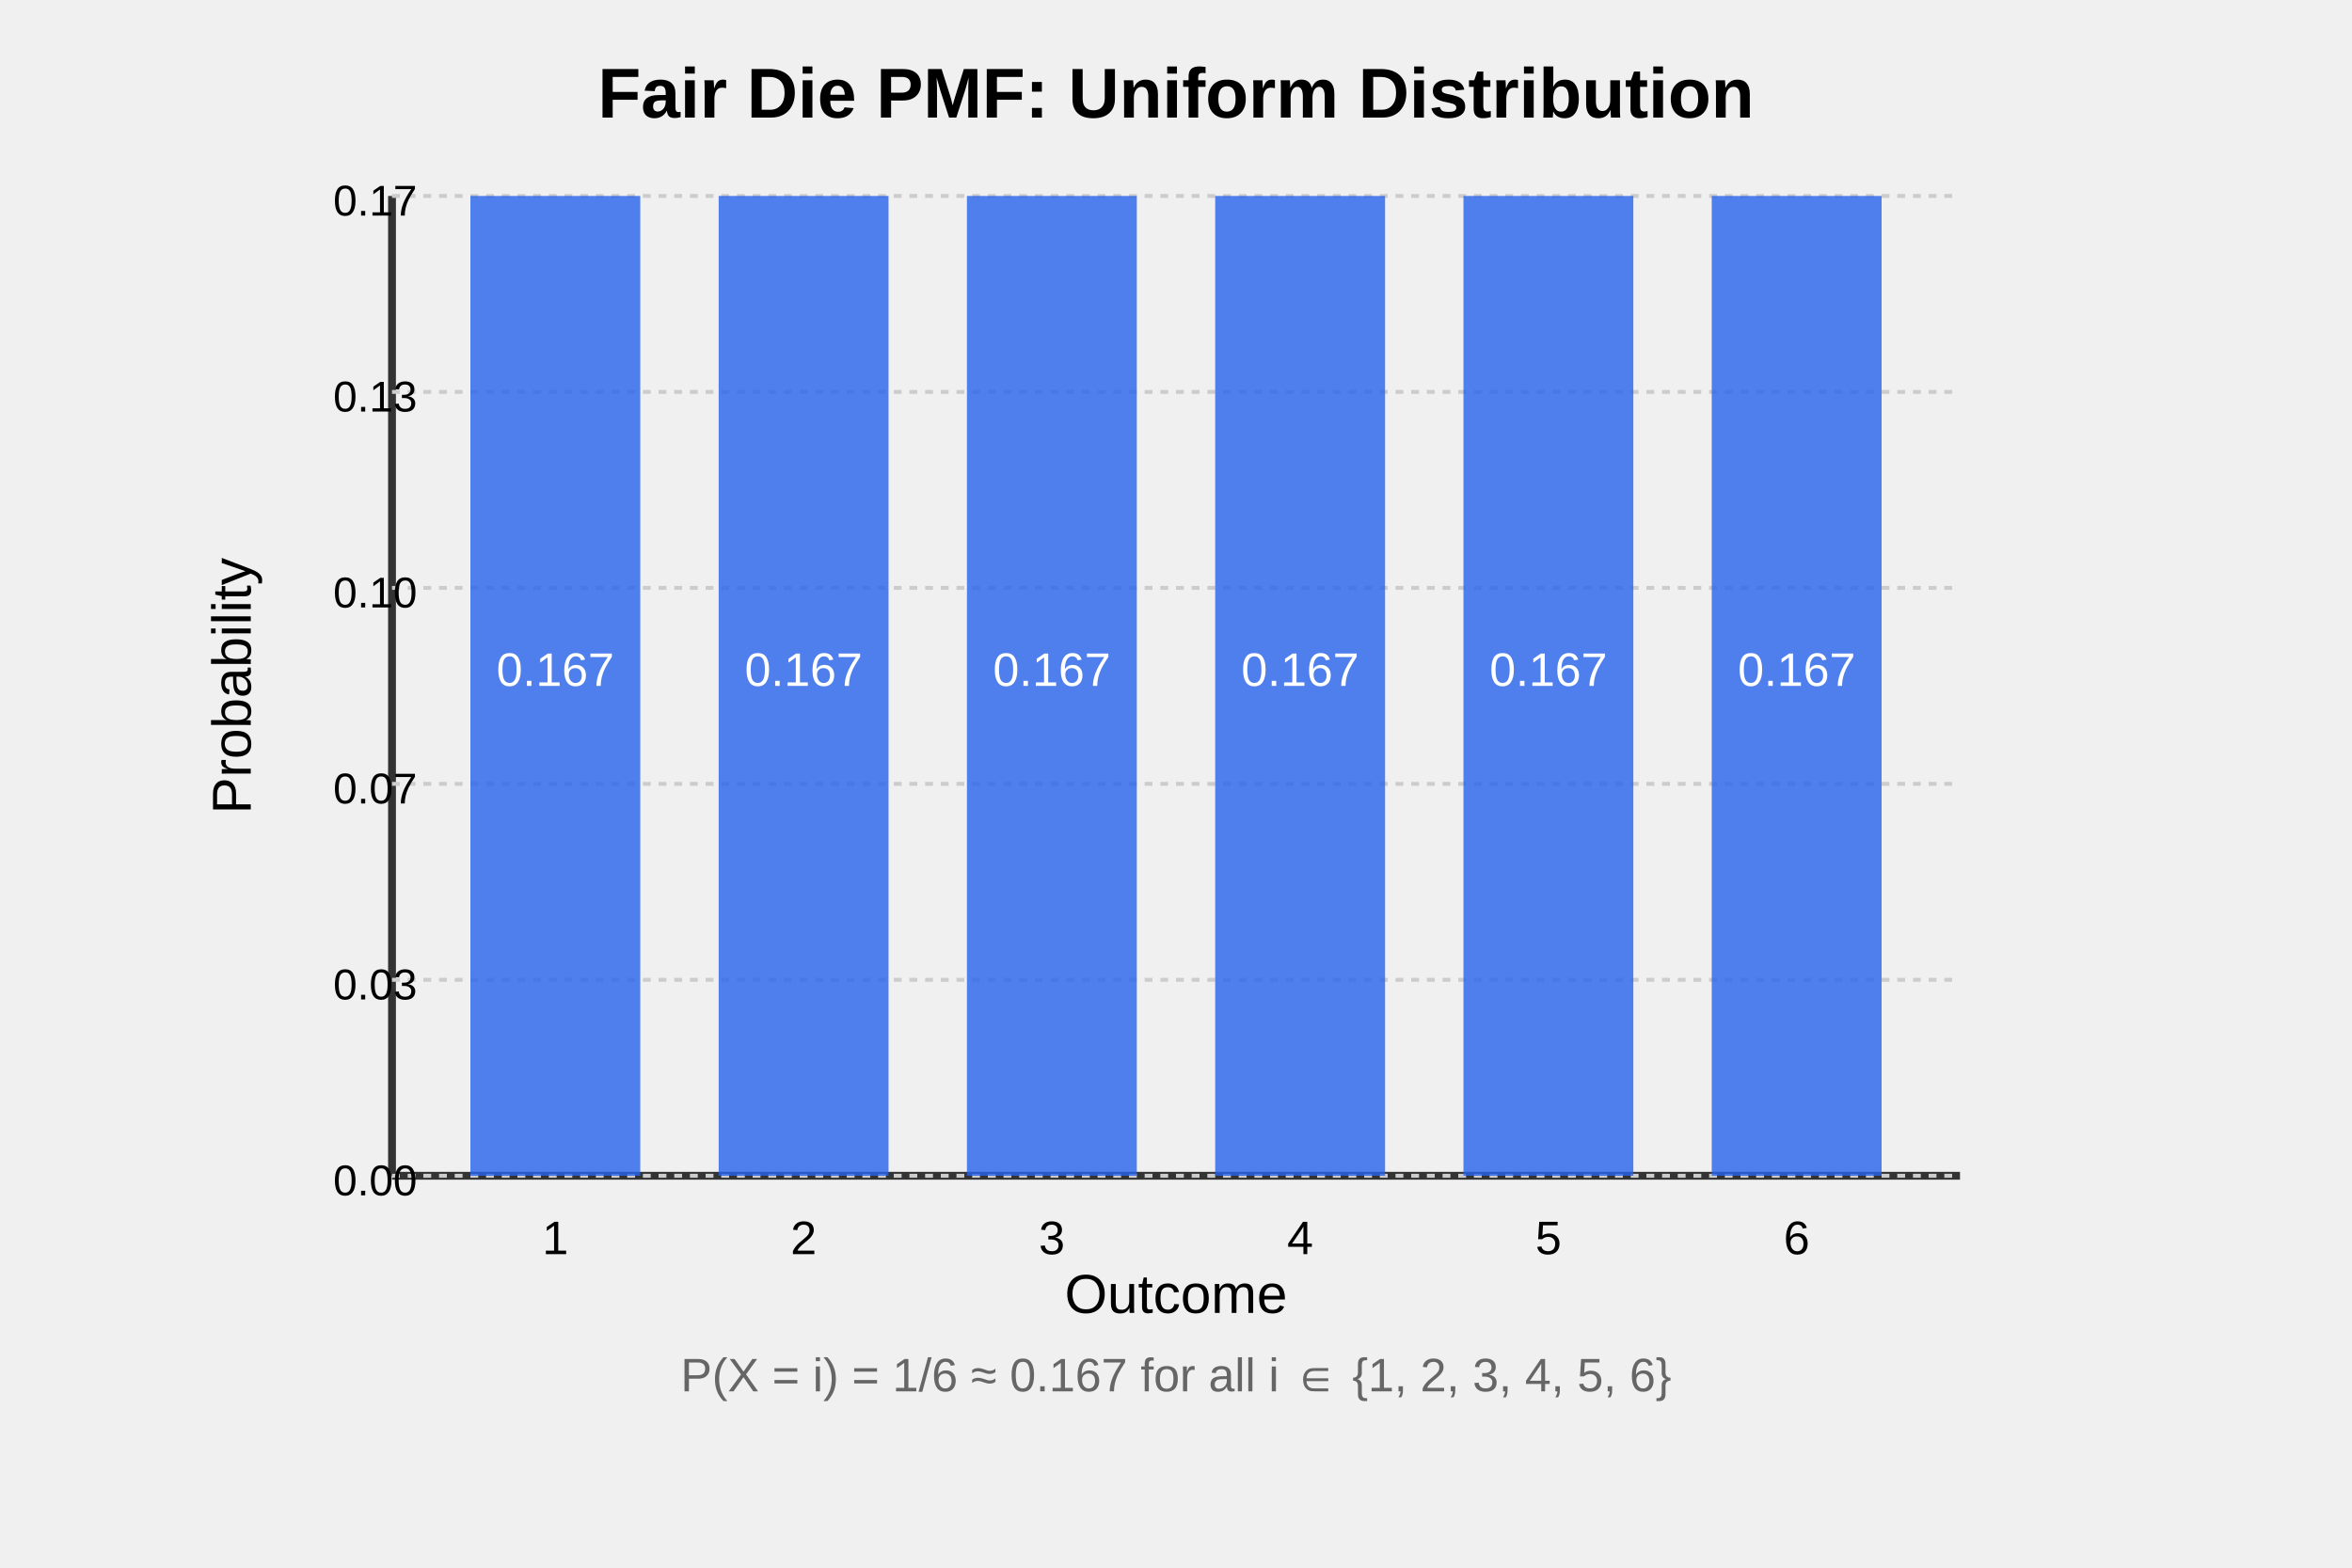
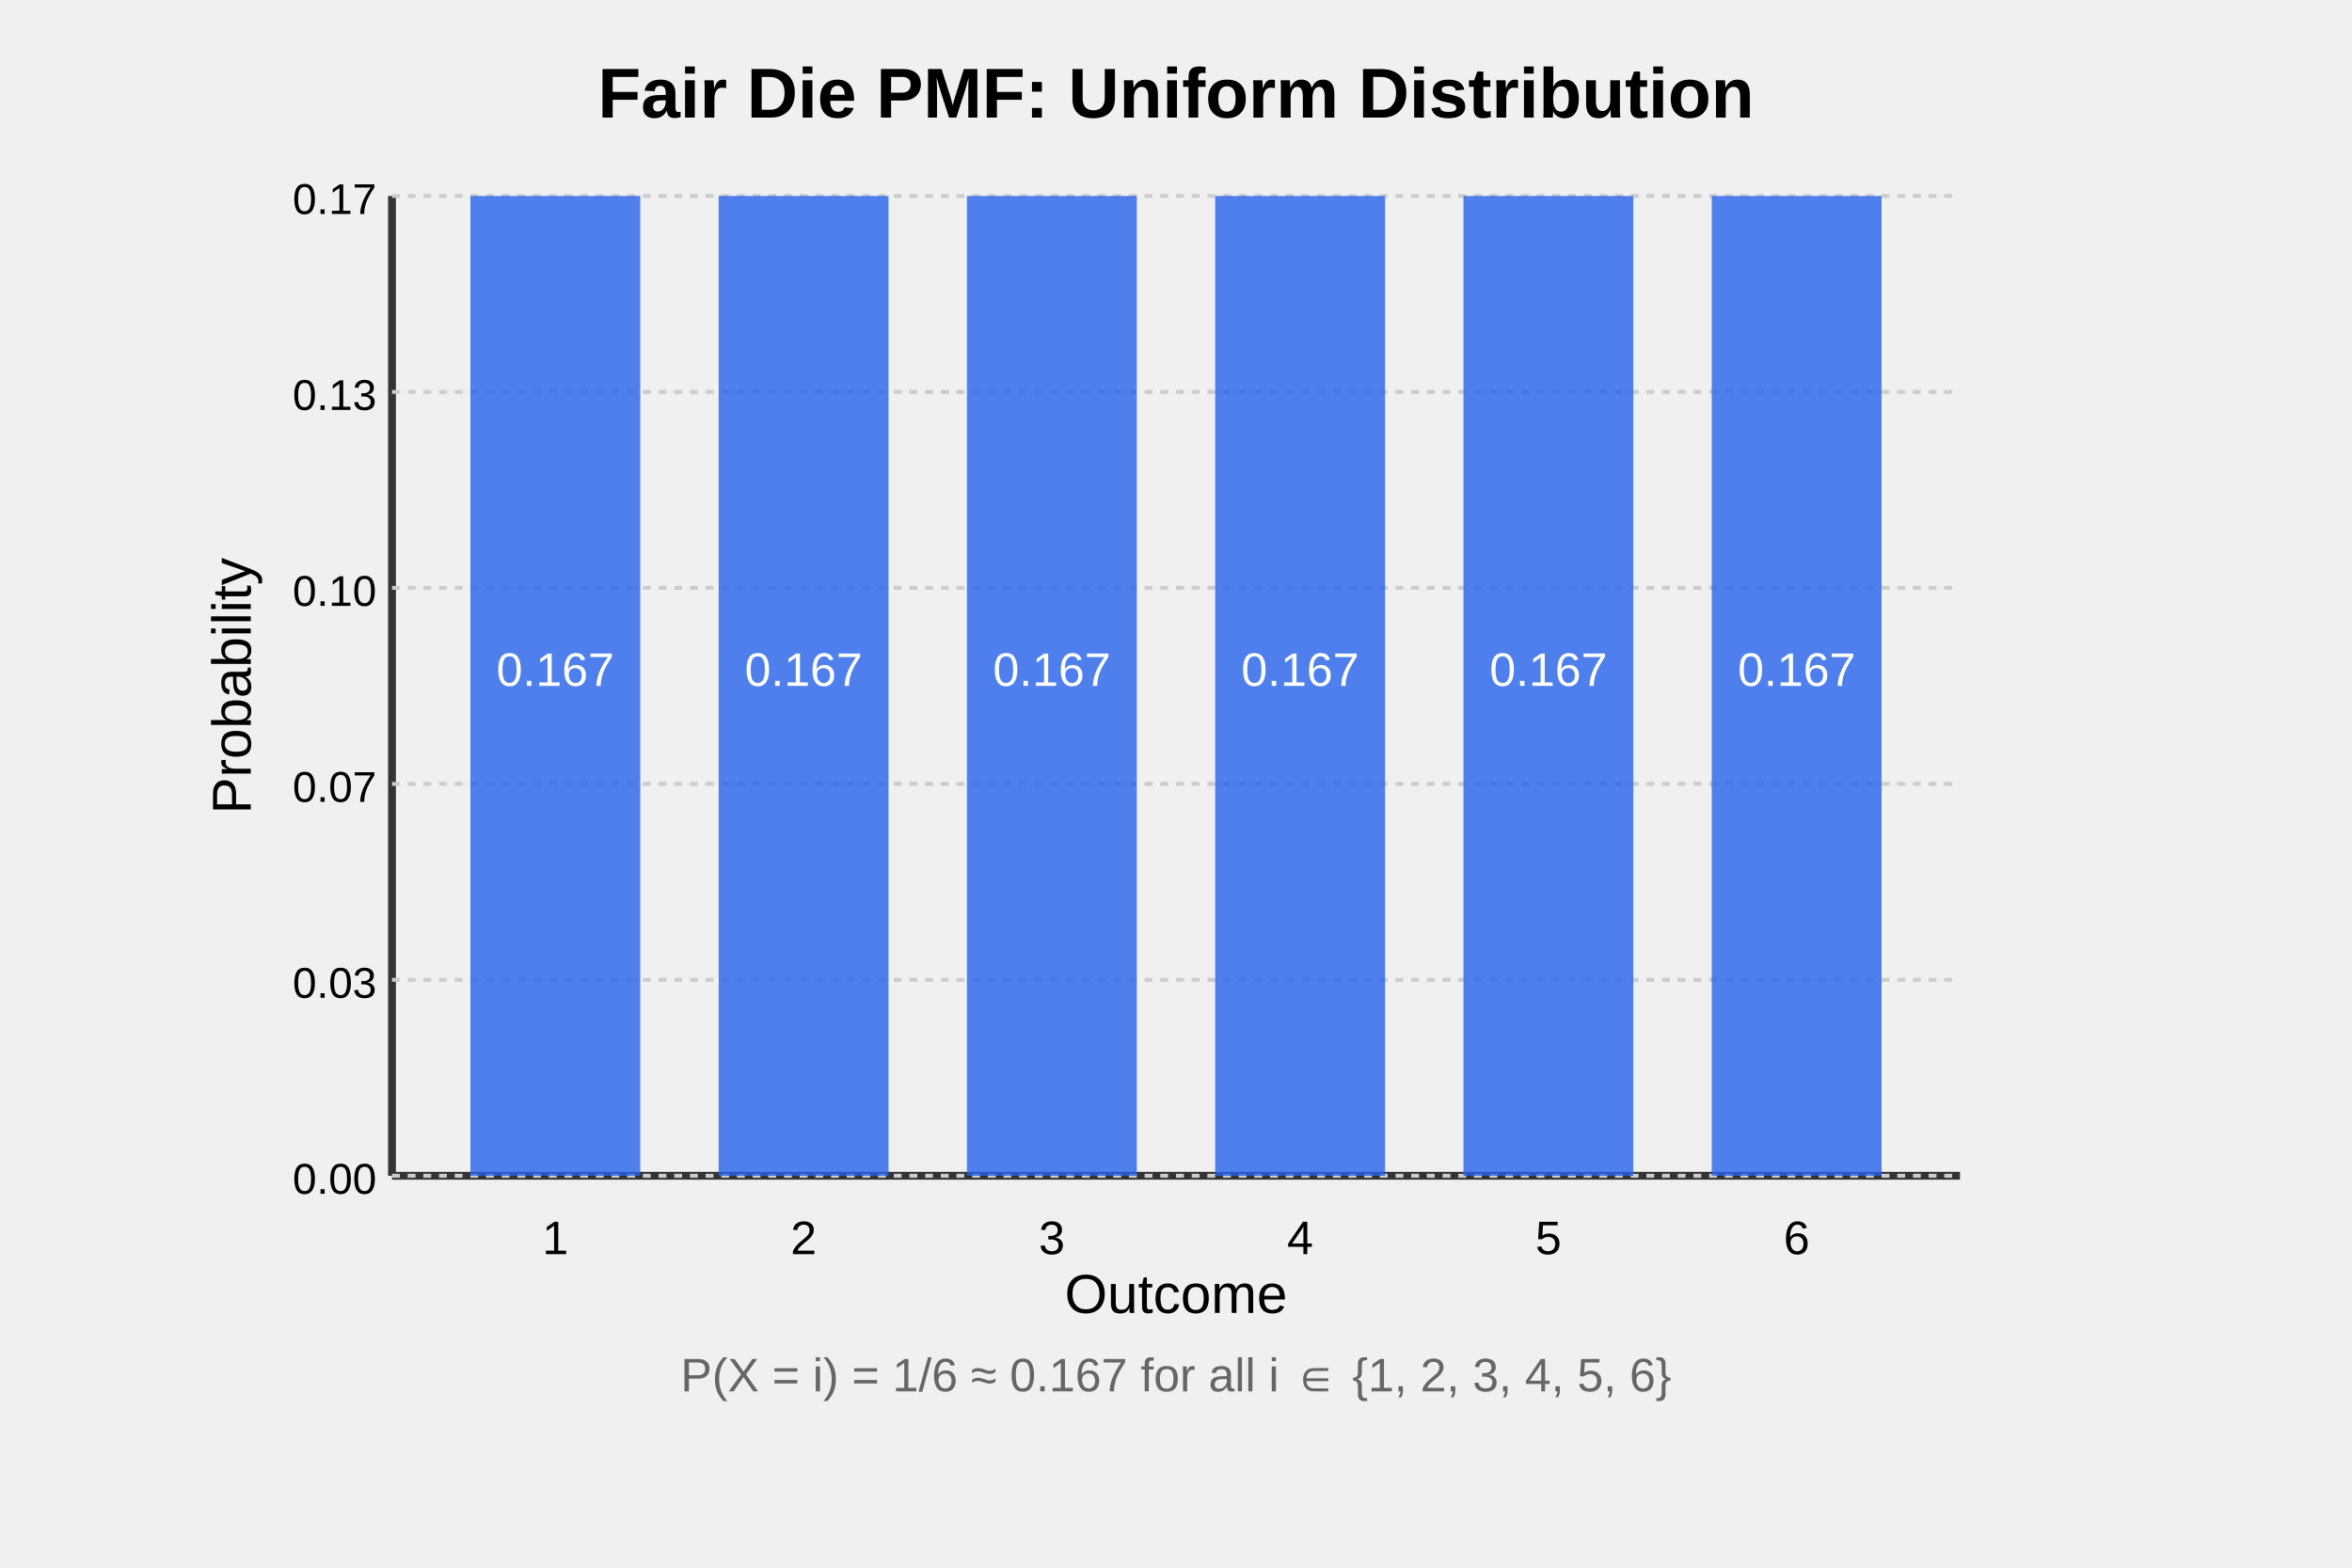
- <svg xmlns="http://www.w3.org/2000/svg" width="600" height="400">
-   <g transform="translate(100, 50)">
-     <text x="200.0" y="-20" font-family="Arial" font-size="18" font-weight="bold" text-anchor="middle">Fair Die PMF: Uniform Distribution</text>
-     <line x1="0" y1="250" x2="400" y2="250" stroke="#333" stroke-width="2" />
-     <line x1="0" y1="250" x2="0" y2="0" stroke="#333" stroke-width="2" />
-     <text x="200.0" y="285" font-family="Arial" font-size="14" text-anchor="middle">Outcome</text>
-     <text x="-40" y="125.0" font-family="Arial" font-size="14" text-anchor="middle" dominant-baseline="middle" transform="rotate(-90, -40, 125.0)">Probability</text>
-     <line x1="0" y1="250.0" x2="400" y2="250.0" stroke="#ccc" stroke-width="1" stroke-dasharray="2,2" />
-     <text x="-15" y="255.0" font-family="Arial" font-size="11">0.00</text>
-     <line x1="0" y1="200.0" x2="400" y2="200.0" stroke="#ccc" stroke-width="1" stroke-dasharray="2,2" />
-     <text x="-15" y="205.0" font-family="Arial" font-size="11">0.03</text>
-     <line x1="0" y1="150.0" x2="400" y2="150.0" stroke="#ccc" stroke-width="1" stroke-dasharray="2,2" />
-     <text x="-15" y="155.0" font-family="Arial" font-size="11">0.07</text>
-     <line x1="0" y1="100.0" x2="400" y2="100.0" stroke="#ccc" stroke-width="1" stroke-dasharray="2,2" />
-     <text x="-15" y="105.0" font-family="Arial" font-size="11">0.10</text>
-     <line x1="0" y1="50.0" x2="400" y2="50.0" stroke="#ccc" stroke-width="1" stroke-dasharray="2,2" />
-     <text x="-15" y="55.0" font-family="Arial" font-size="11">0.13</text>
-     <line x1="0" y1="0.0" x2="400" y2="0.0" stroke="#ccc" stroke-width="1" stroke-dasharray="2,2" />
-     <text x="-15" y="5.0" font-family="Arial" font-size="11">0.17</text>
-     <rect x="20.0" y="0.0" width="43.333" height="250.0" fill="#2563eb" opacity="0.8" />
-     <text x="41.667" y="125.0" font-family="Arial" font-size="12" text-anchor="middle" fill="white">0.167</text>
-     <text x="41.667" y="270" font-family="Arial" font-size="12" text-anchor="middle">1</text>
-     <rect x="83.333" y="0.0" width="43.333" height="250.0" fill="#2563eb" opacity="0.8" />
-     <text x="105" y="125.0" font-family="Arial" font-size="12" text-anchor="middle" fill="white">0.167</text>
-     <text x="105" y="270" font-family="Arial" font-size="12" text-anchor="middle">2</text>
-     <rect x="146.667" y="0.0" width="43.333" height="250.0" fill="#2563eb" opacity="0.8" />
-     <text x="168.333" y="125.0" font-family="Arial" font-size="12" text-anchor="middle" fill="white">0.167</text>
-     <text x="168.333" y="270" font-family="Arial" font-size="12" text-anchor="middle">3</text>
-     <rect x="210.0" y="0.0" width="43.333" height="250.0" fill="#2563eb" opacity="0.8" />
-     <text x="231.667" y="125.0" font-family="Arial" font-size="12" text-anchor="middle" fill="white">0.167</text>
-     <text x="231.667" y="270" font-family="Arial" font-size="12" text-anchor="middle">4</text>
-     <rect x="273.333" y="0.0" width="43.333" height="250.0" fill="#2563eb" opacity="0.8" />
-     <text x="295" y="125.0" font-family="Arial" font-size="12" text-anchor="middle" fill="white">0.167</text>
-     <text x="295" y="270" font-family="Arial" font-size="12" text-anchor="middle">5</text>
-     <rect x="336.667" y="0.0" width="43.333" height="250.0" fill="#2563eb" opacity="0.8" />
-     <text x="358.333" y="125.0" font-family="Arial" font-size="12" text-anchor="middle" fill="white">0.167</text>
-     <text x="358.333" y="270" font-family="Arial" font-size="12" text-anchor="middle">6</text>
-     <text x="200.0" y="305" font-family="Arial" font-size="12" fill="#666" text-anchor="middle">P(X = i) = 1/6 ≈ 0.167 for all i ∈ {1, 2, 3, 4, 5, 6}</text>
+ <svg xmlns="http://www.w3.org/2000/svg" width="600" height="400" version="1.1" id="svg76">
+   <defs id="defs80" />
+   <g transform="translate(100, 50)" id="g74">
+     <text x="200.0" y="-20" font-family="Arial" font-size="18" font-weight="bold" text-anchor="middle" id="text2">Fair Die PMF: Uniform Distribution</text>
+     <line x1="0" y1="250" x2="400" y2="250" stroke="#333" stroke-width="2" id="line4" />
+     <line x1="0" y1="250" x2="0" y2="0" stroke="#333" stroke-width="2" id="line6" />
+     <text x="200.0" y="285" font-family="Arial" font-size="14" text-anchor="middle" id="text8">Outcome</text>
+     <text x="-40" y="125.0" font-family="Arial" font-size="14" text-anchor="middle" dominant-baseline="middle" transform="rotate(-90, -40, 125.0)" id="text10">Probability</text>
+     <line x1="0" y1="250.0" x2="400" y2="250.0" stroke="#ccc" stroke-width="1" stroke-dasharray="2,2" id="line12" />
+     <text x="-25.353" y="254.6" font-family="Arial" font-size="11px" id="text14">0.00</text>
+     <line x1="0" y1="200.0" x2="400" y2="200.0" stroke="#ccc" stroke-width="1" stroke-dasharray="2,2" id="line16" />
+     <text x="-25.353" y="204.6" font-family="Arial" font-size="11px" id="text18">0.03</text>
+     <line x1="0" y1="150.0" x2="400" y2="150.0" stroke="#ccc" stroke-width="1" stroke-dasharray="2,2" id="line20" />
+     <text x="-25.353" y="154.6" font-family="Arial" font-size="11px" id="text22">0.07</text>
+     <line x1="0" y1="100.0" x2="400" y2="100.0" stroke="#ccc" stroke-width="1" stroke-dasharray="2,2" id="line24" />
+     <text x="-25.353" y="104.6" font-family="Arial" font-size="11px" id="text26">0.10</text>
+     <line x1="0" y1="50.0" x2="400" y2="50.0" stroke="#ccc" stroke-width="1" stroke-dasharray="2,2" id="line28" />
+     <text x="-25.353" y="54.6" font-family="Arial" font-size="11px" id="text30">0.13</text>
+     <line x1="0" y1="0.0" x2="400" y2="0.0" stroke="#ccc" stroke-width="1" stroke-dasharray="2,2" id="line32" />
+     <text x="-25.353" y="4.6" font-family="Arial" font-size="11px" id="text34">0.17</text>
+     <rect x="20.0" y="0.0" width="43.333" height="250.0" fill="#2563eb" opacity="0.8" id="rect36" />
+     <text x="41.667" y="125.0" font-family="Arial" font-size="12" text-anchor="middle" fill="white" id="text38">0.167</text>
+     <text x="41.667" y="270" font-family="Arial" font-size="12" text-anchor="middle" id="text40">1</text>
+     <rect x="83.333" y="0.0" width="43.333" height="250.0" fill="#2563eb" opacity="0.8" id="rect42" />
+     <text x="105" y="125.0" font-family="Arial" font-size="12" text-anchor="middle" fill="white" id="text44">0.167</text>
+     <text x="105" y="270" font-family="Arial" font-size="12" text-anchor="middle" id="text46">2</text>
+     <rect x="146.667" y="0.0" width="43.333" height="250.0" fill="#2563eb" opacity="0.8" id="rect48" />
+     <text x="168.333" y="125.0" font-family="Arial" font-size="12" text-anchor="middle" fill="white" id="text50">0.167</text>
+     <text x="168.333" y="270" font-family="Arial" font-size="12" text-anchor="middle" id="text52">3</text>
+     <rect x="210.0" y="0.0" width="43.333" height="250.0" fill="#2563eb" opacity="0.8" id="rect54" />
+     <text x="231.667" y="125.0" font-family="Arial" font-size="12" text-anchor="middle" fill="white" id="text56">0.167</text>
+     <text x="231.667" y="270" font-family="Arial" font-size="12" text-anchor="middle" id="text58">4</text>
+     <rect x="273.333" y="0.0" width="43.333" height="250.0" fill="#2563eb" opacity="0.8" id="rect60" />
+     <text x="295" y="125.0" font-family="Arial" font-size="12" text-anchor="middle" fill="white" id="text62">0.167</text>
+     <text x="295" y="270" font-family="Arial" font-size="12" text-anchor="middle" id="text64">5</text>
+     <rect x="336.667" y="0.0" width="43.333" height="250.0" fill="#2563eb" opacity="0.8" id="rect66" />
+     <text x="358.333" y="125.0" font-family="Arial" font-size="12" text-anchor="middle" fill="white" id="text68">0.167</text>
+     <text x="358.333" y="270" font-family="Arial" font-size="12" text-anchor="middle" id="text70">6</text>
+     <text x="200.0" y="305" font-family="Arial" font-size="12" fill="#666" text-anchor="middle" id="text72">P(X = i) = 1/6 ≈ 0.167 for all i ∈ {1, 2, 3, 4, 5, 6}</text>
  </g>
</svg>
